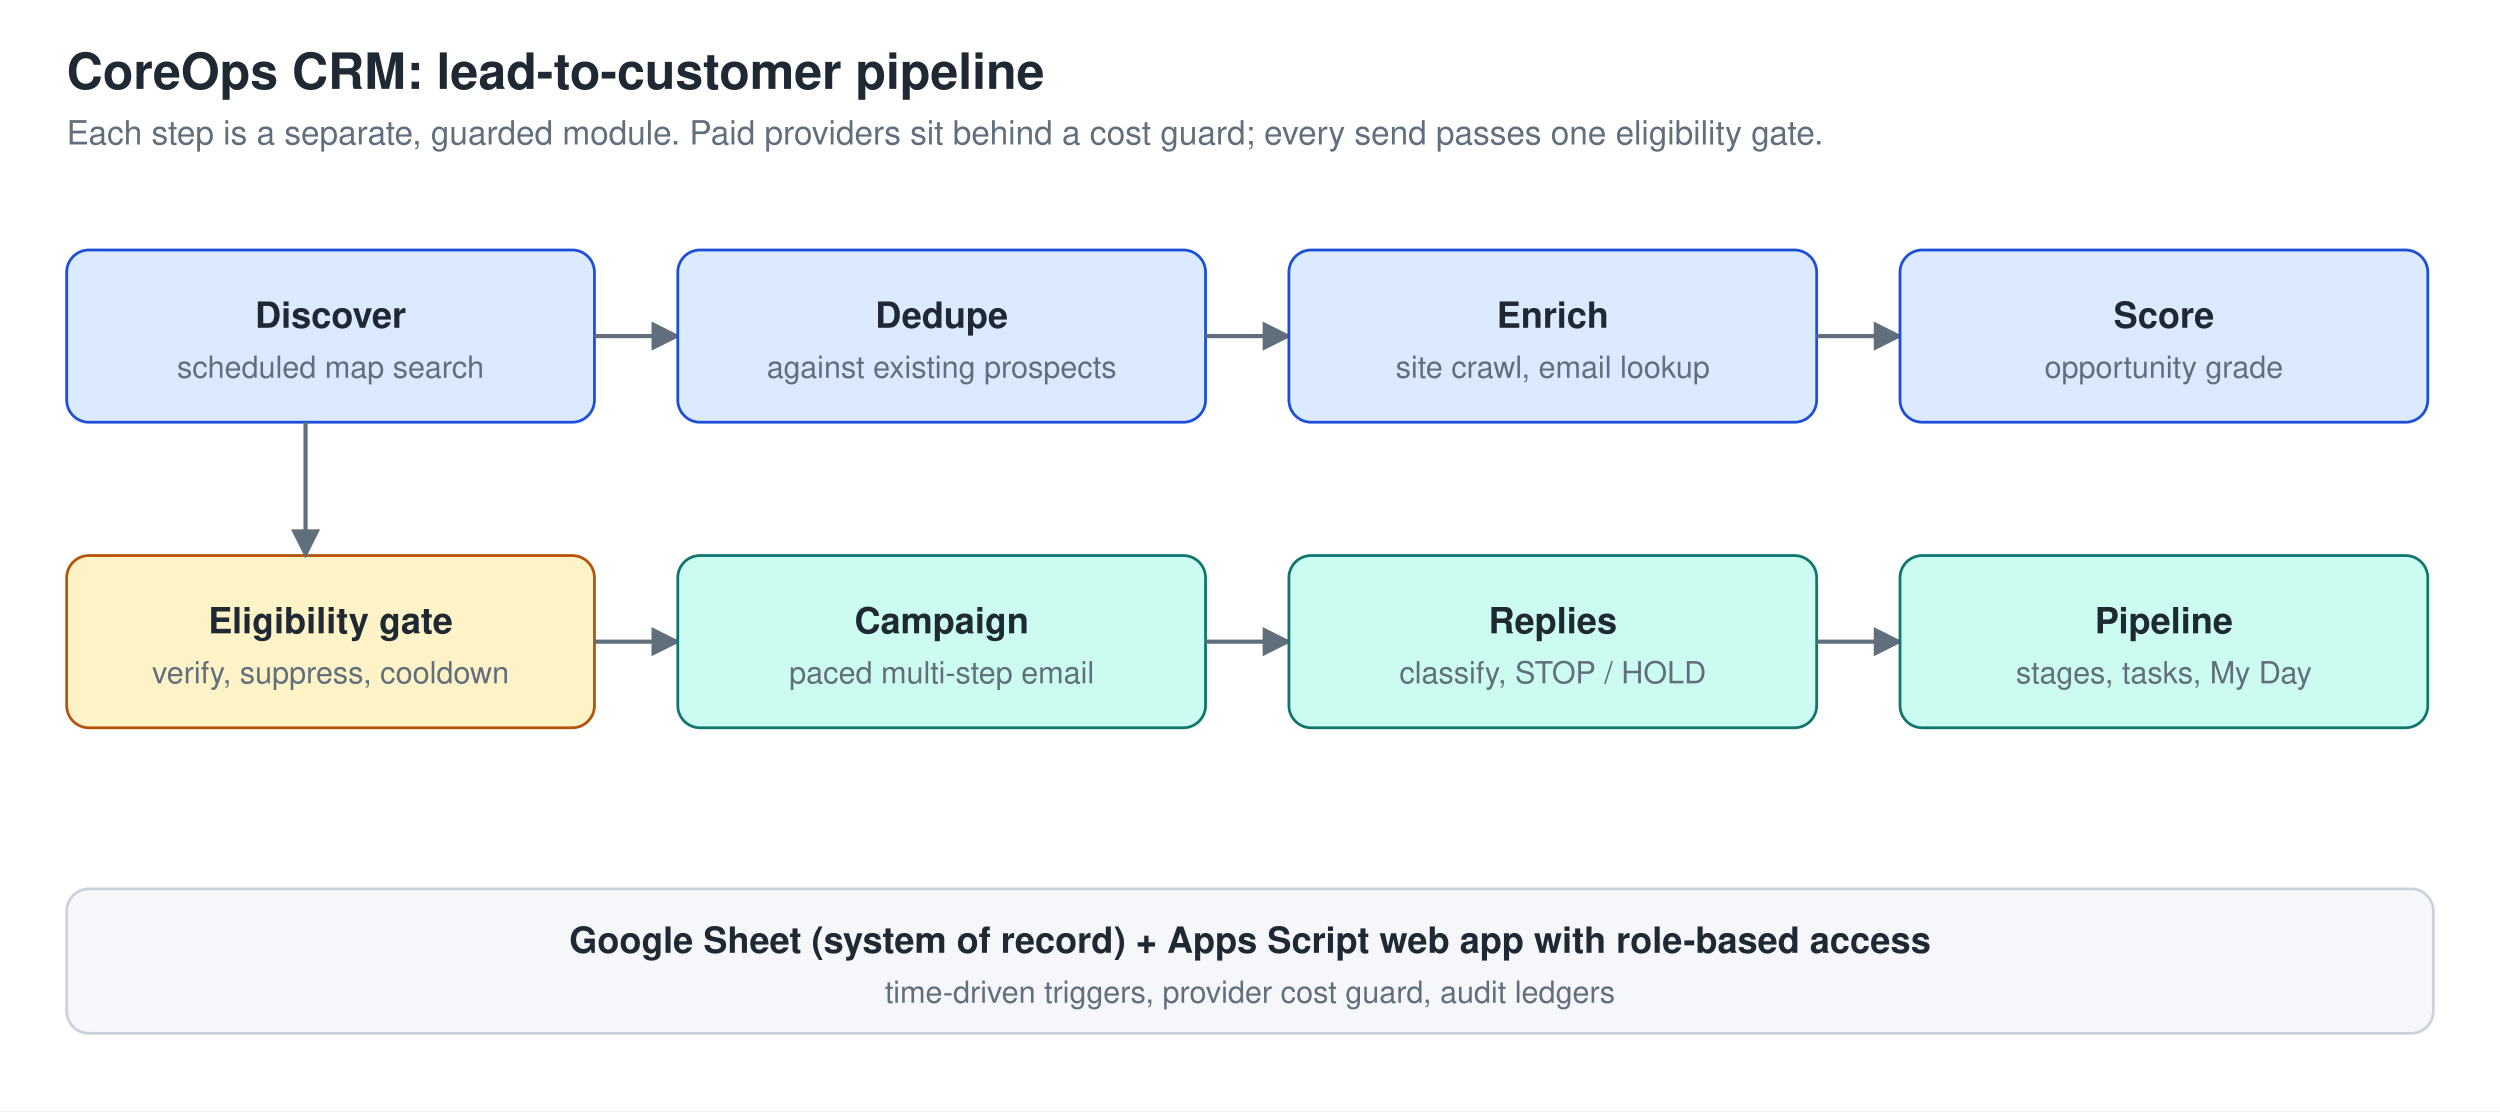
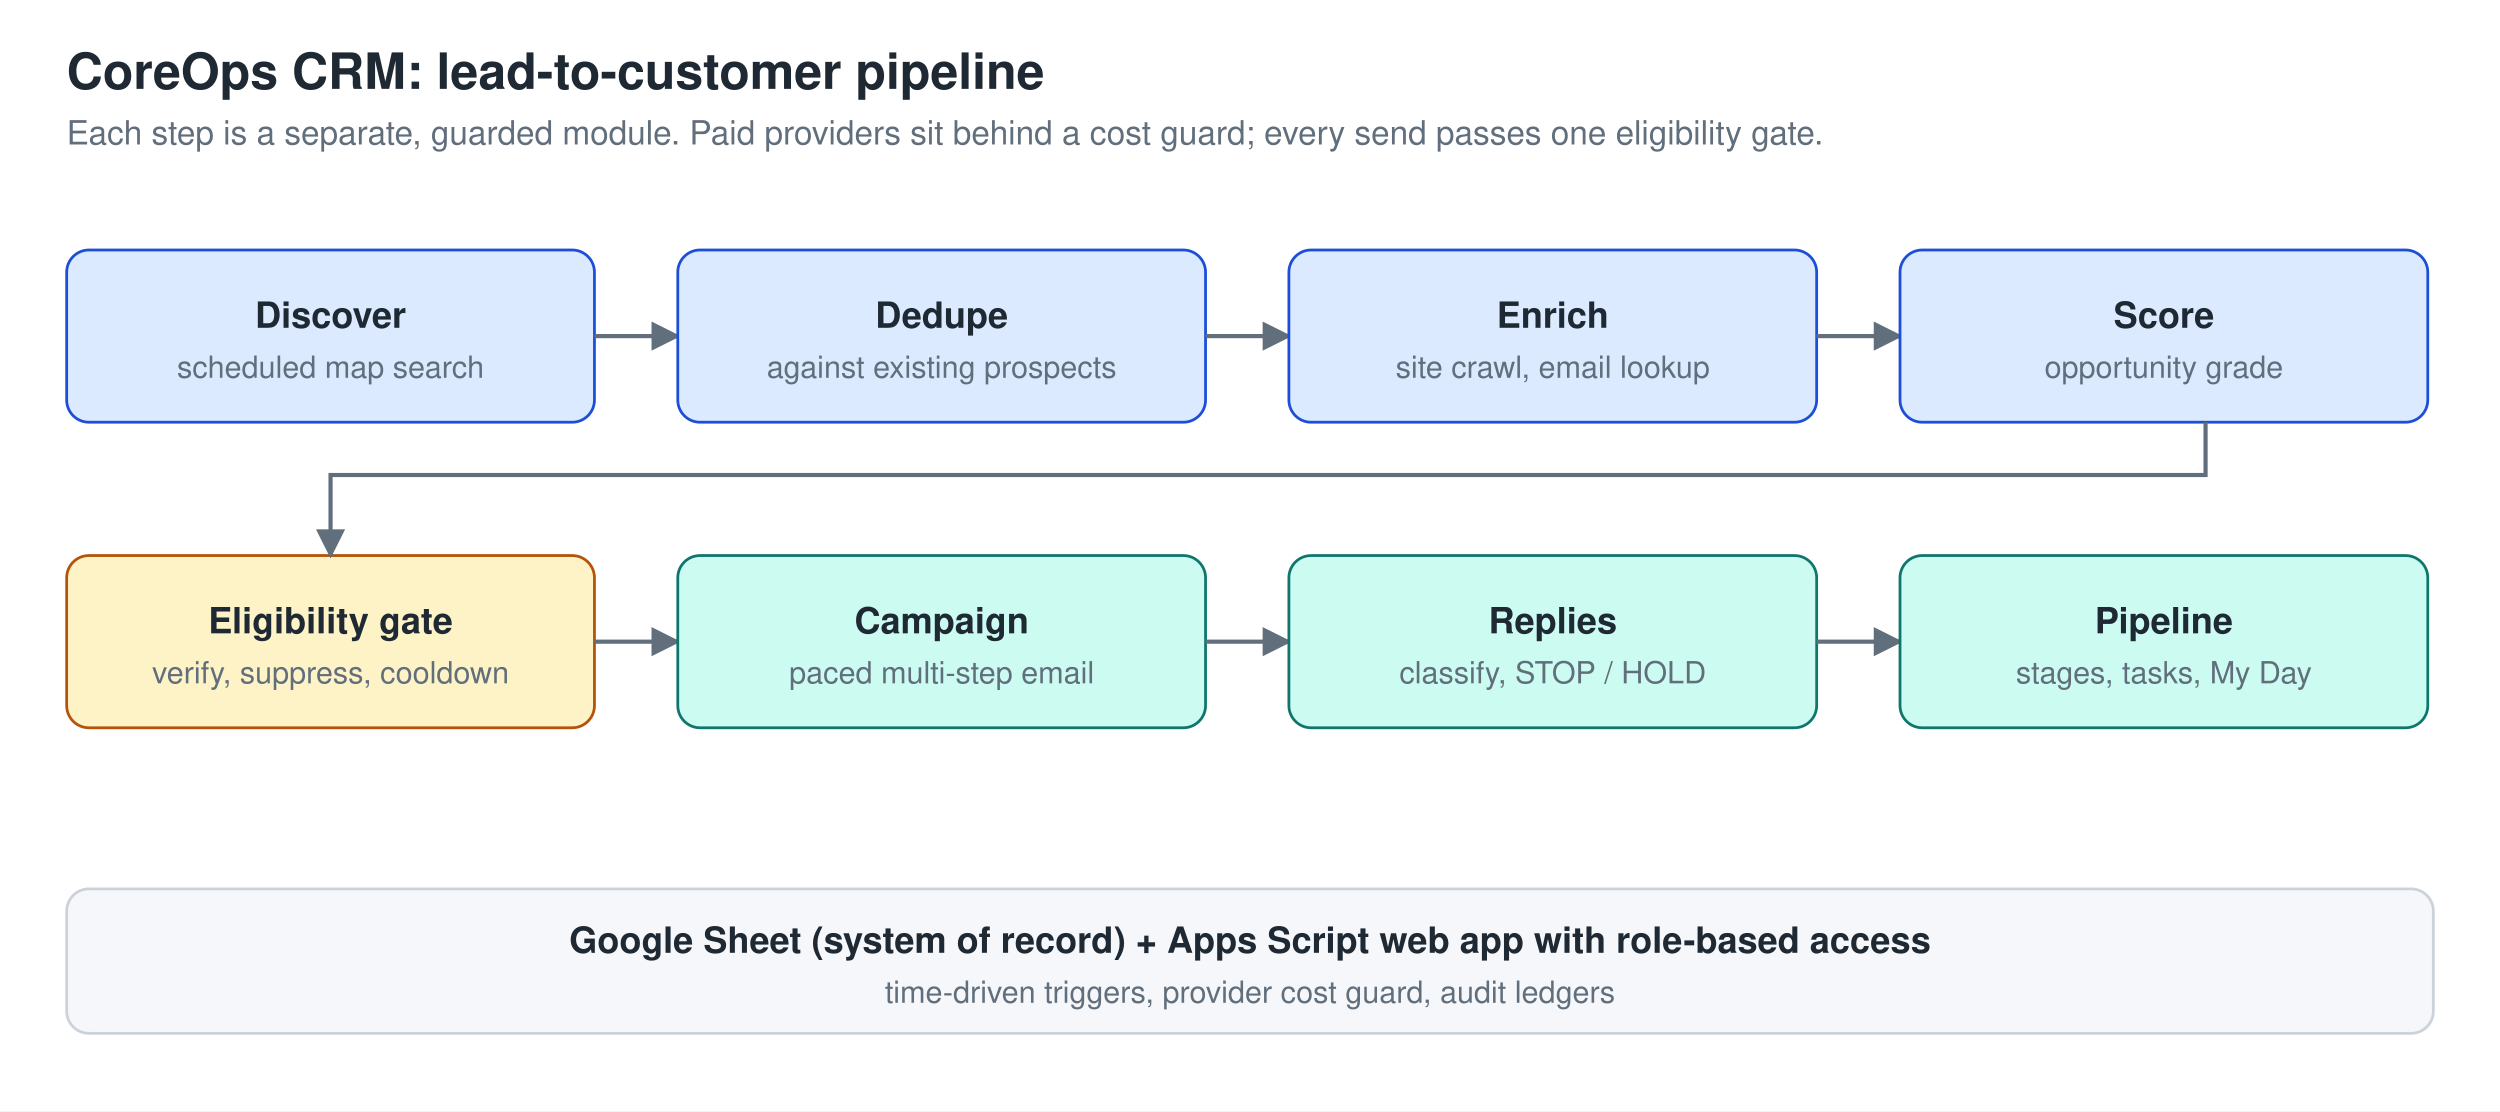
<svg xmlns="http://www.w3.org/2000/svg" viewBox="0 0 900 400" width="900" height="400" role="img" aria-label="CoreOps pipeline" font-family="Segoe UI, Helvetica, Arial, sans-serif">
  <rect width="900" height="400" fill="#ffffff" />
  <defs>
    <marker id="a" viewBox="0 0 10 10" refX="9" refY="5" markerWidth="7" markerHeight="7" orient="auto">
      <path d="M0 0L10 5L0 10z" fill="#616e7c" />
    </marker>
  </defs>
  <text x="24" y="32" font-size="18" fill="#1f2933" font-weight="700" text-anchor="start">CoreOps CRM: lead-to-customer pipeline</text>
  <text x="24" y="52" font-size="12" fill="#616e7c" font-weight="400" text-anchor="start">Each step is a separate, guarded module. Paid providers sit behind a cost guard; every send passes one eligibility gate.</text>
  <rect x="24" y="90" width="190" height="62" rx="8" fill="#dbeafe" stroke="#1d4ed8" />
  <text x="119" y="118" font-size="13" fill="#1f2933" font-weight="600" text-anchor="middle">Discover</text>
  <text x="119" y="136" font-size="11" fill="#616e7c" font-weight="400" text-anchor="middle">scheduled map search</text>
  <line x1="214" y1="121" x2="244" y2="121" stroke="#616e7c" stroke-width="1.5" marker-end="url(#a)" />
  <rect x="244" y="90" width="190" height="62" rx="8" fill="#dbeafe" stroke="#1d4ed8" />
  <text x="339" y="118" font-size="13" fill="#1f2933" font-weight="600" text-anchor="middle">Dedupe</text>
  <text x="339" y="136" font-size="11" fill="#616e7c" font-weight="400" text-anchor="middle">against existing prospects</text>
  <line x1="434" y1="121" x2="464" y2="121" stroke="#616e7c" stroke-width="1.5" marker-end="url(#a)" />
  <rect x="464" y="90" width="190" height="62" rx="8" fill="#dbeafe" stroke="#1d4ed8" />
  <text x="559" y="118" font-size="13" fill="#1f2933" font-weight="600" text-anchor="middle">Enrich</text>
  <text x="559" y="136" font-size="11" fill="#616e7c" font-weight="400" text-anchor="middle">site crawl, email lookup</text>
  <line x1="654" y1="121" x2="684" y2="121" stroke="#616e7c" stroke-width="1.5" marker-end="url(#a)" />
  <rect x="684" y="90" width="190" height="62" rx="8" fill="#dbeafe" stroke="#1d4ed8" />
  <text x="779" y="118" font-size="13" fill="#1f2933" font-weight="600" text-anchor="middle">Score</text>
  <text x="779" y="136" font-size="11" fill="#616e7c" font-weight="400" text-anchor="middle">opportunity grade</text>
  <rect x="24" y="200" width="190" height="62" rx="8" fill="#fef3c7" stroke="#b45309" />
  <text x="119" y="228" font-size="13" fill="#1f2933" font-weight="600" text-anchor="middle">Eligibility gate</text>
  <text x="119" y="246" font-size="11" fill="#616e7c" font-weight="400" text-anchor="middle">verify, suppress, cooldown</text>
  <line x1="214" y1="231" x2="244" y2="231" stroke="#616e7c" stroke-width="1.5" marker-end="url(#a)" />
  <rect x="244" y="200" width="190" height="62" rx="8" fill="#ccfbf1" stroke="#0f766e" />
  <text x="339" y="228" font-size="13" fill="#1f2933" font-weight="600" text-anchor="middle">Campaign</text>
  <text x="339" y="246" font-size="11" fill="#616e7c" font-weight="400" text-anchor="middle">paced multi-step email</text>
  <line x1="434" y1="231" x2="464" y2="231" stroke="#616e7c" stroke-width="1.5" marker-end="url(#a)" />
  <rect x="464" y="200" width="190" height="62" rx="8" fill="#ccfbf1" stroke="#0f766e" />
  <text x="559" y="228" font-size="13" fill="#1f2933" font-weight="600" text-anchor="middle">Replies</text>
  <text x="559" y="246" font-size="11" fill="#616e7c" font-weight="400" text-anchor="middle">classify, STOP / HOLD</text>
  <line x1="654" y1="231" x2="684" y2="231" stroke="#616e7c" stroke-width="1.5" marker-end="url(#a)" />
  <rect x="684" y="200" width="190" height="62" rx="8" fill="#ccfbf1" stroke="#0f766e" />
  <text x="779" y="228" font-size="13" fill="#1f2933" font-weight="600" text-anchor="middle">Pipeline</text>
  <text x="779" y="246" font-size="11" fill="#616e7c" font-weight="400" text-anchor="middle">stages, tasks, My Day</text>
-   <line x1="110" y1="152" x2="110" y2="200" stroke="#616e7c" stroke-width="1.5" marker-end="url(#a)" />
+   <path d="M 794 152 L 794 171 L 119 171 L 119 200" fill="none" stroke="#616e7c" stroke-width="1.5" marker-end="url(#a)" />
  <rect x="24" y="320" width="852" height="52" rx="8" fill="#f5f7fa" stroke="#cbd2d9" />
  <text x="450" y="343" font-size="13" fill="#1f2933" font-weight="600" text-anchor="middle">Google Sheet (system of record) + Apps Script web app with role-based access</text>
  <text x="450" y="361" font-size="11" fill="#616e7c" font-weight="400" text-anchor="middle">time-driven triggers, provider cost guard, audit ledgers</text>
</svg>
